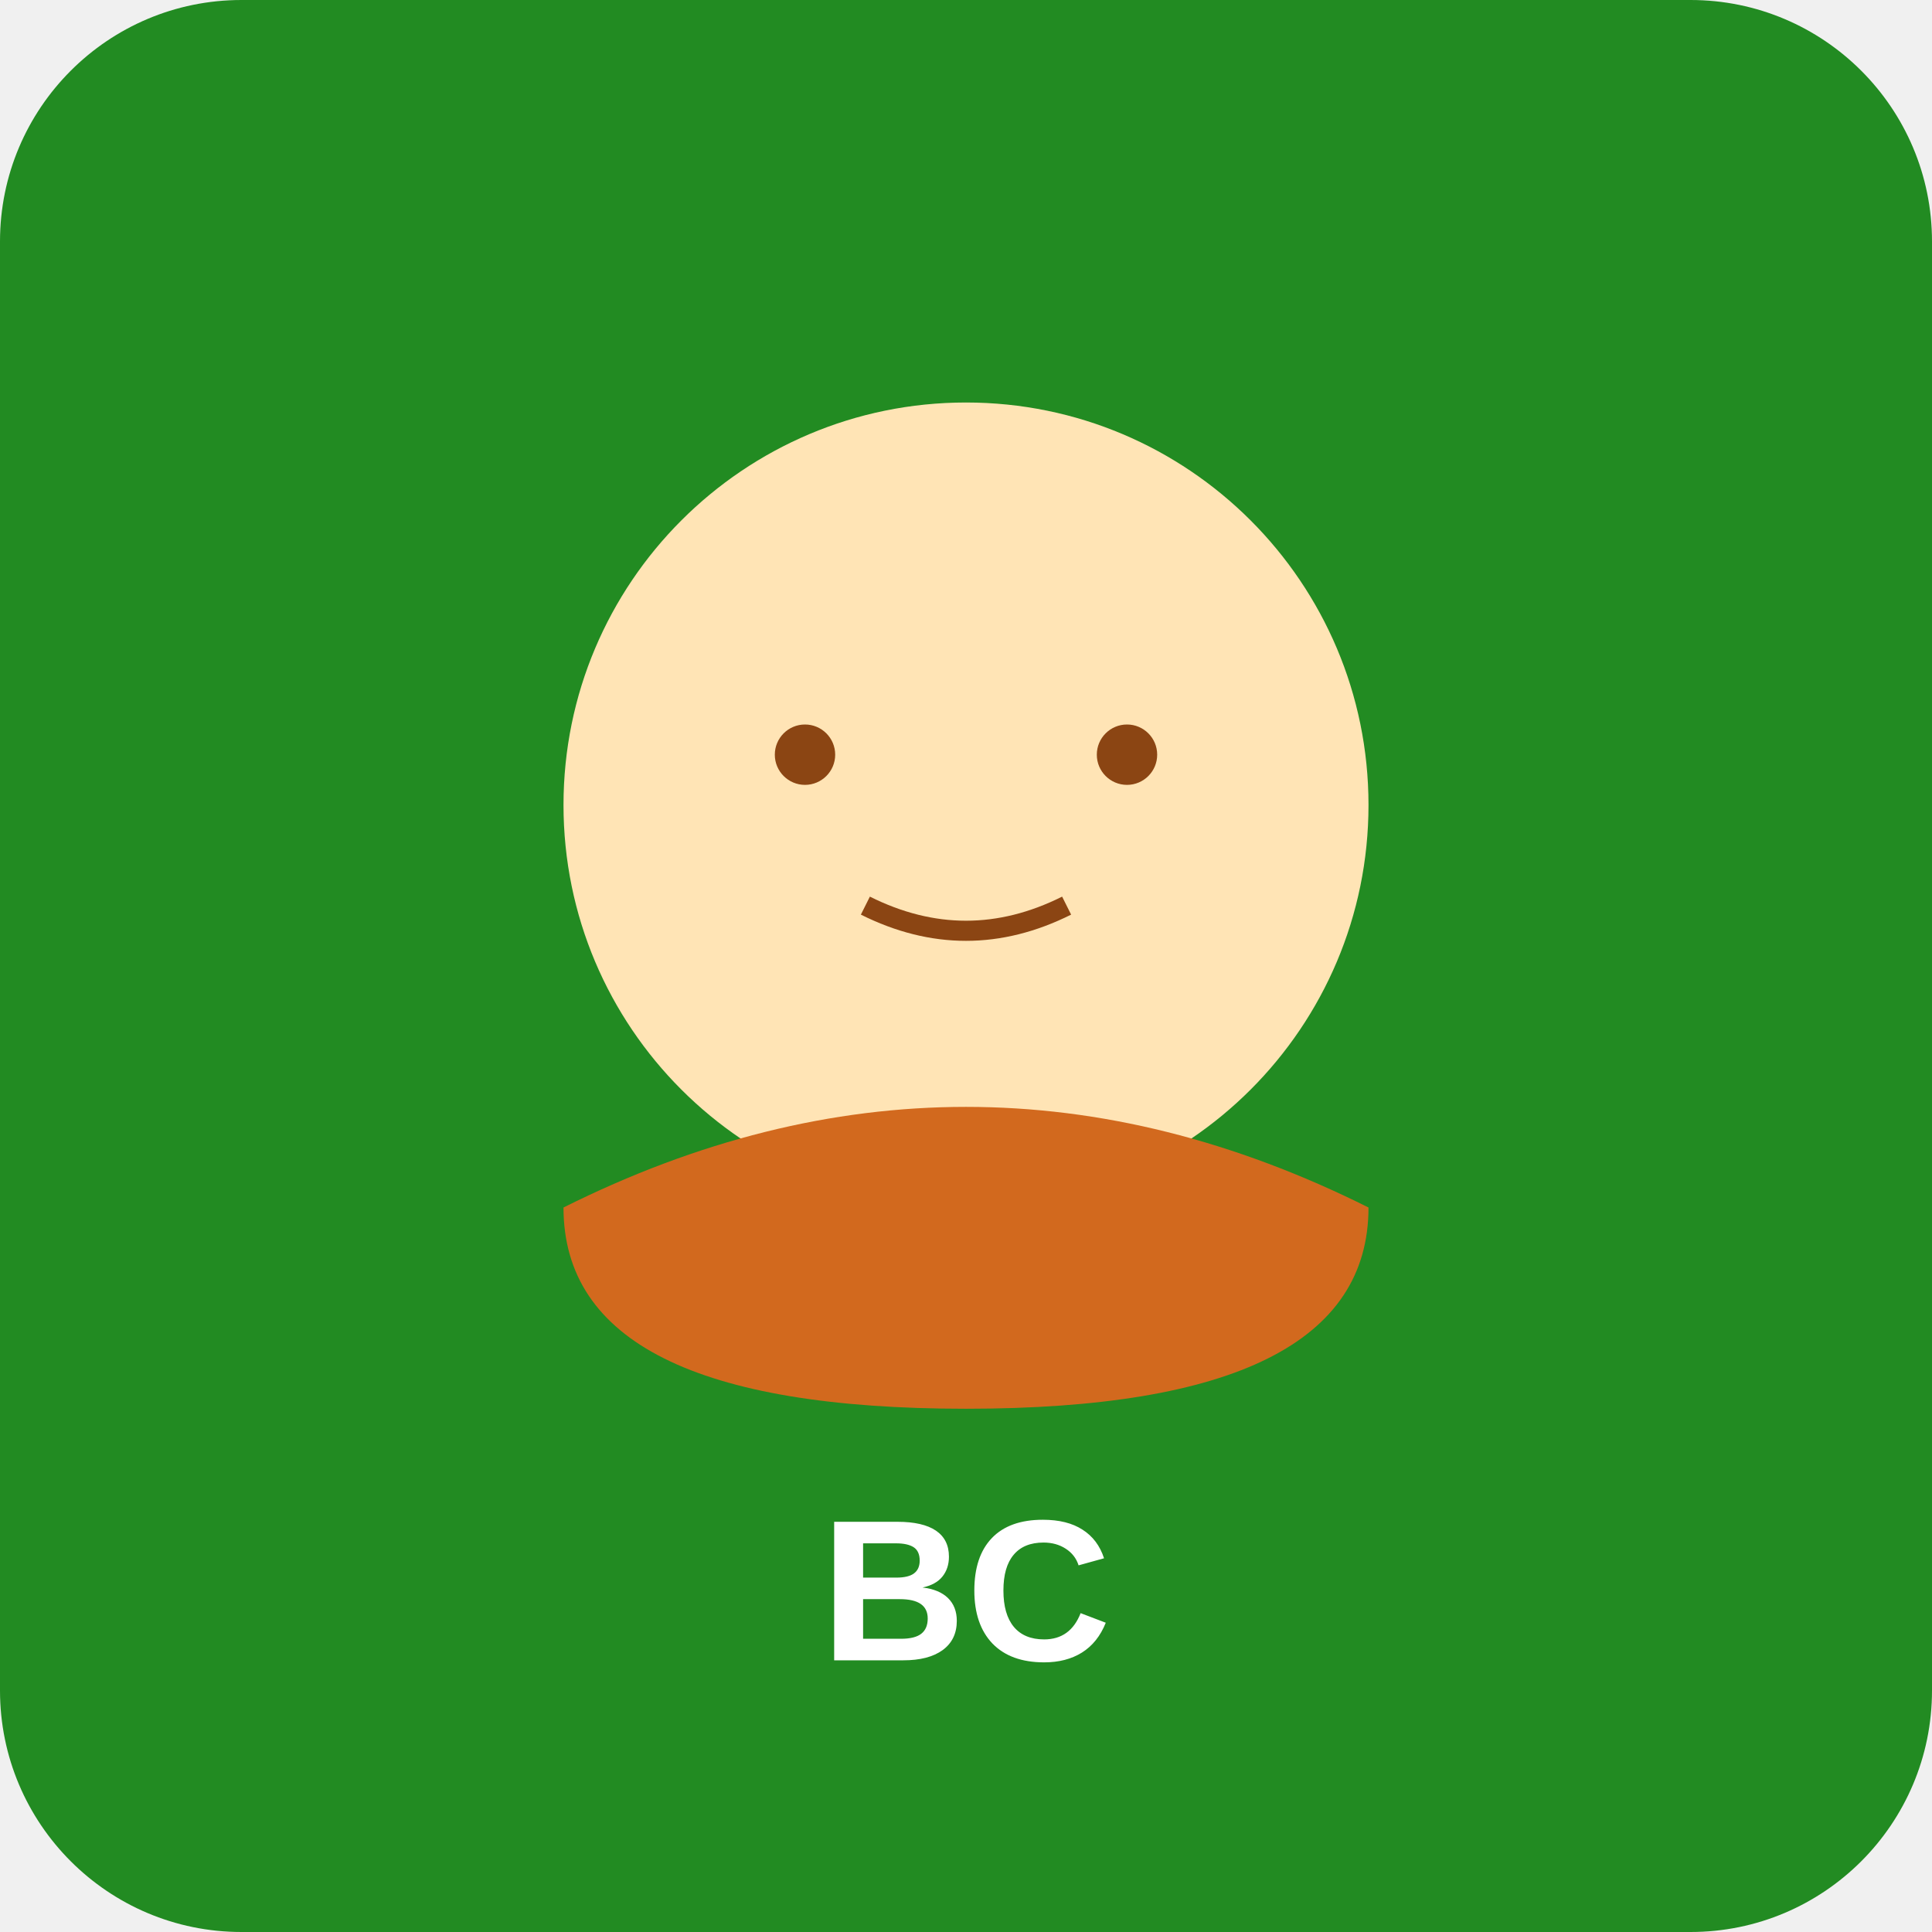
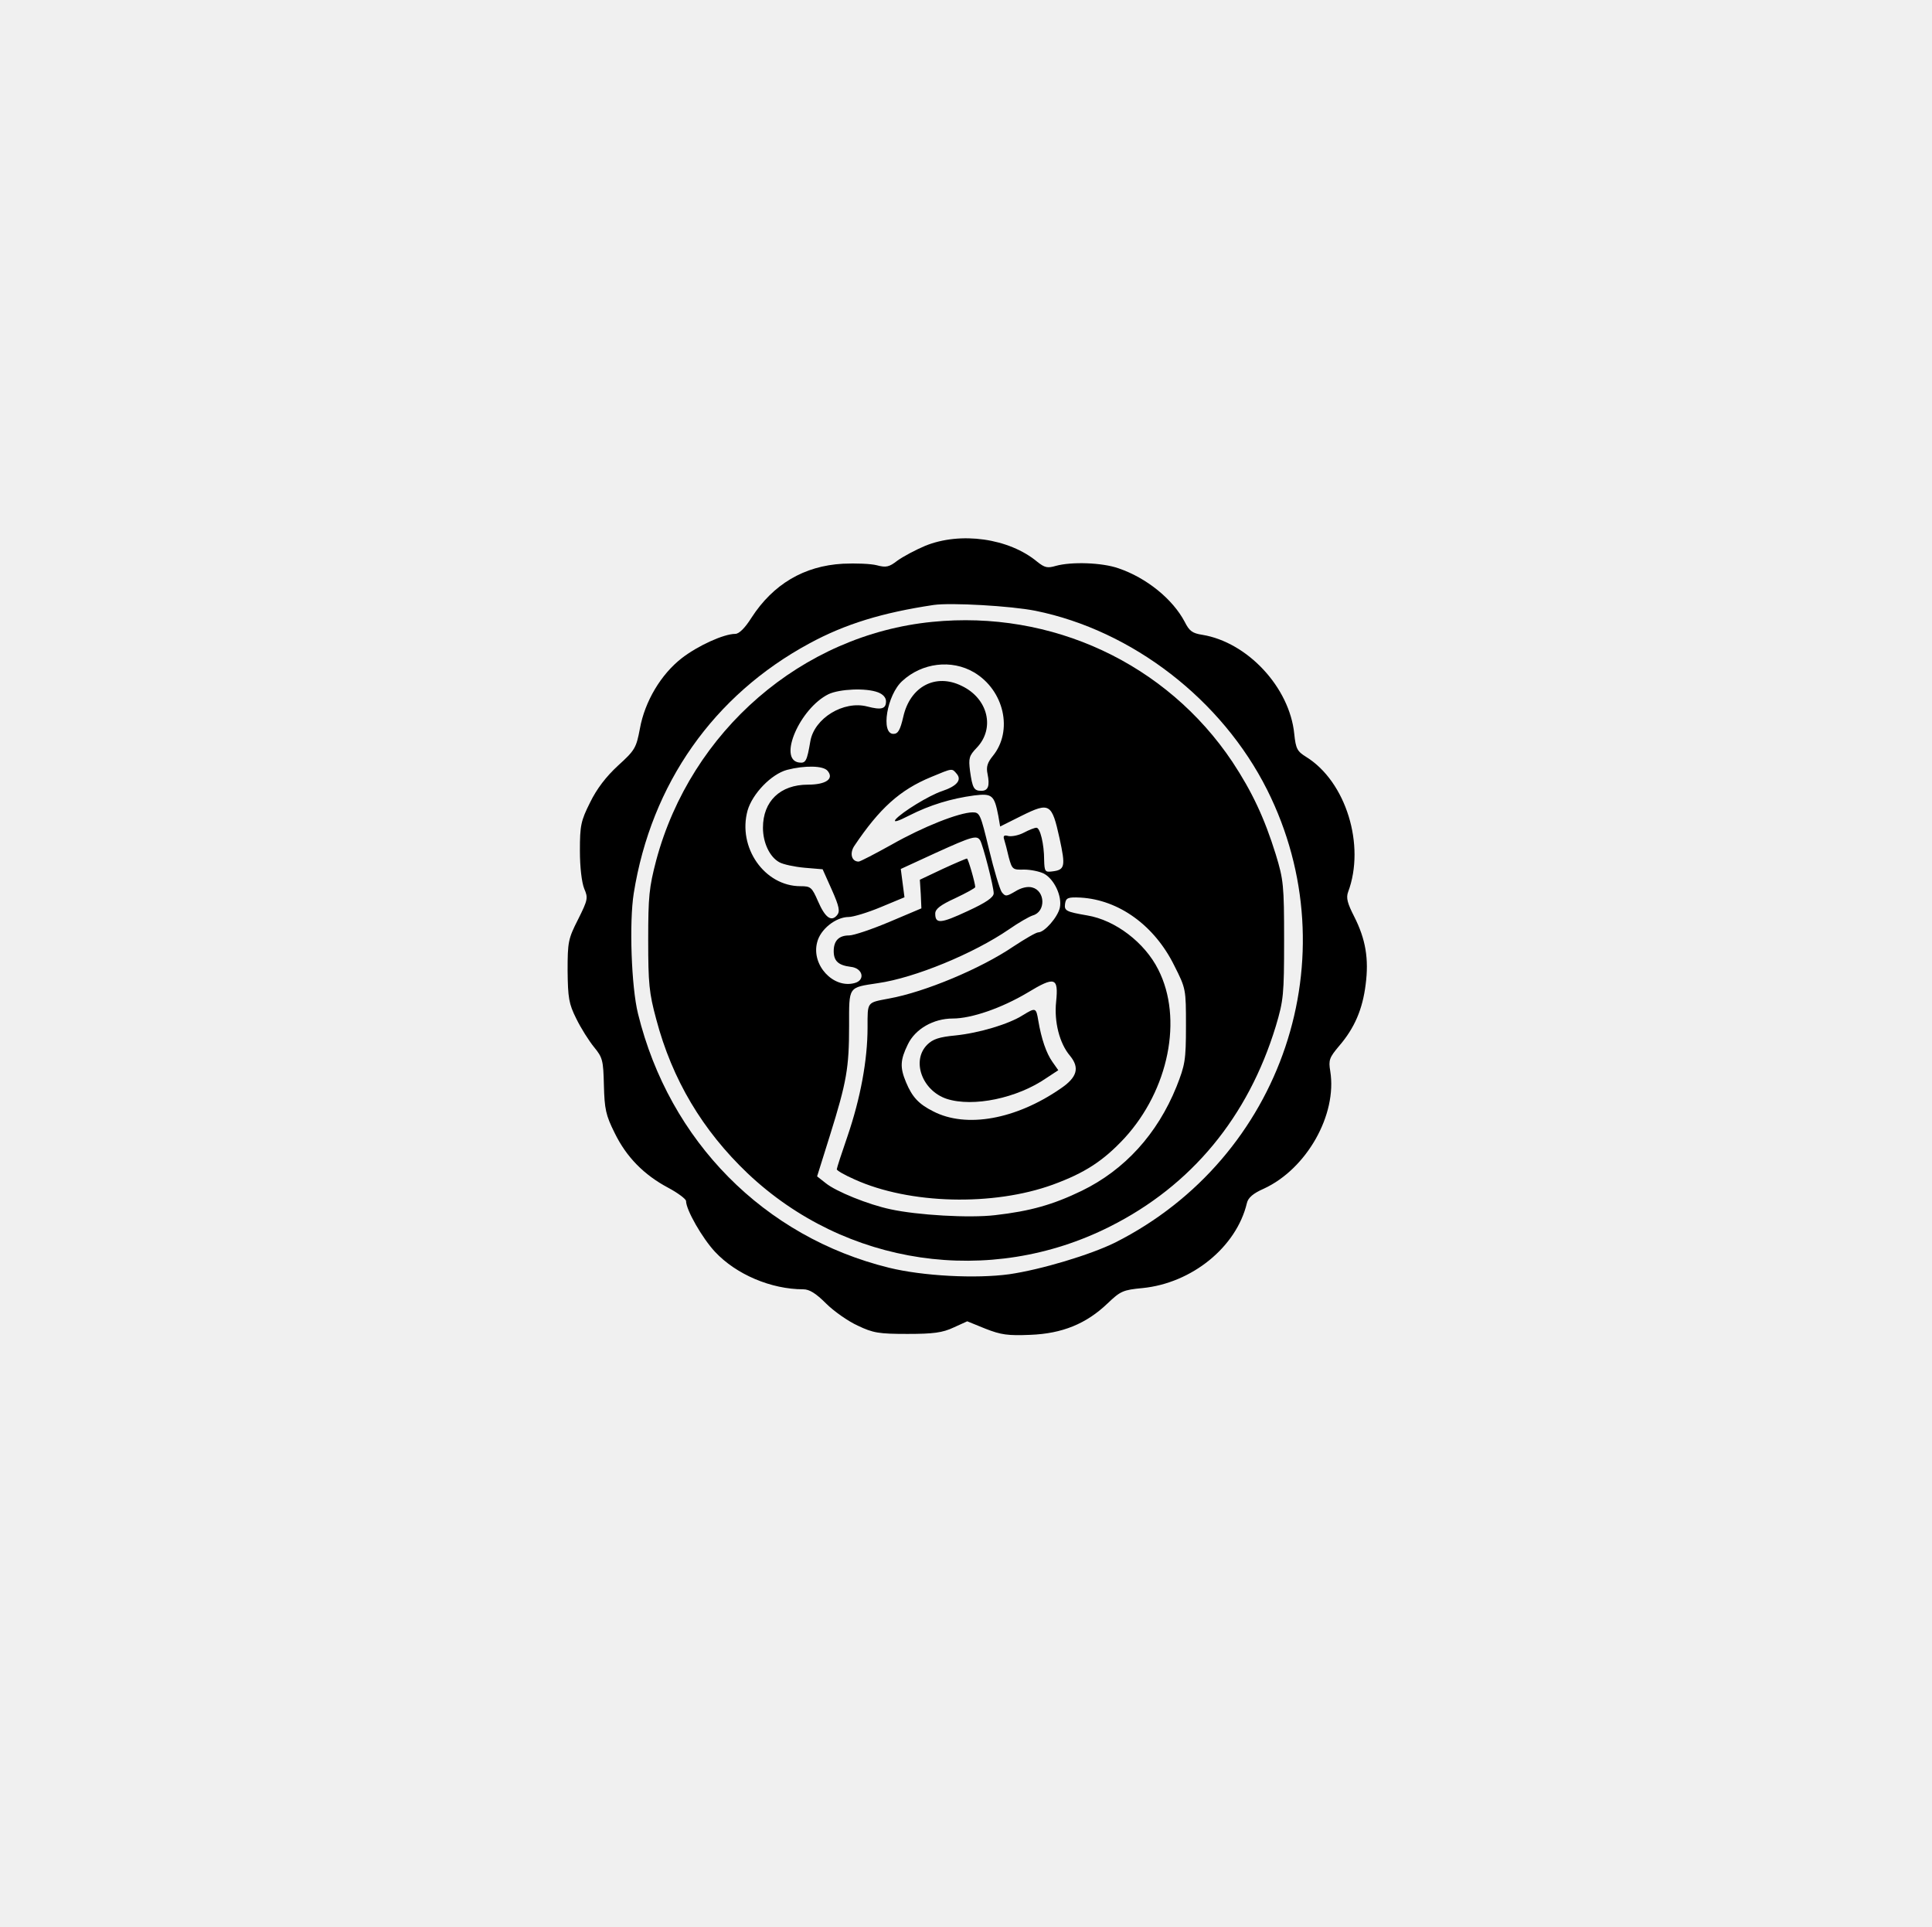
- <svg xmlns="http://www.w3.org/2000/svg" width="192" height="192" viewBox="0 0 192 192">
-   <rect width="192" height="192" fill="#228B22" rx="24" />
-   <circle cx="96" cy="80" r="40" fill="#FFE4B5" />
-   <path d="M56 120 Q96 100 136 120 Q136 140 96 140 Q56 140 56 120" fill="#D2691E" />
-   <circle cx="80" cy="75" r="3" fill="#8B4513" />
-   <circle cx="112" cy="75" r="3" fill="#8B4513" />
-   <path d="M86 90 Q96 95 106 90" stroke="#8B4513" stroke-width="2" fill="none" />
-   <text x="96" y="165" text-anchor="middle" fill="white" font-family="Arial, sans-serif" font-size="20" font-weight="bold">BC</text>
+ <svg xmlns="http://www.w3.org/2000/svg" version="1.0" width="628pt" height="626pt" viewBox="0 0 628 626" preserveAspectRatio="xMidYMid meet">
+   <g transform="translate(0,626) scale(0.1,-0.1)" fill="#000000" stroke="none">
+     <path d="M3007 4486 c-31 -13 -72 -35 -90 -48 -27 -21 -37 -23 -67 -15 -19 5 -69 7 -110 5 -127 -7 -227 -67 -297 -175 -22 -35 -41 -53 -53 -53 -37 0 -121 -38 -174 -79 -67 -52 -120 -140 -136 -229 -12 -63 -16 -70 -71 -120 -39 -36 -69 -75 -91 -120 -30 -60 -33 -75 -33 -157 0 -54 6 -103 14 -123 13 -30 12 -36 -20 -100 -32 -63 -34 -73 -34 -167 1 -88 4 -107 28 -155 15 -31 41 -72 58 -93 28 -34 30 -43 32 -124 2 -77 6 -97 35 -155 38 -78 95 -136 174 -178 32 -17 58 -37 58 -43 0 -29 53 -121 94 -165 69 -74 183 -122 287 -122 20 0 41 -13 74 -46 25 -25 72 -58 103 -72 50 -24 69 -27 162 -27 84 0 114 4 150 21 l44 20 59 -24 c51 -20 73 -23 146 -20 104 4 182 36 251 102 42 40 50 44 114 50 160 16 305 133 339 276 4 18 21 32 55 47 139 64 239 240 216 382 -6 36 -3 44 29 82 50 58 76 119 86 199 11 84 0 148 -37 221 -22 43 -27 61 -20 80 57 152 -7 359 -136 439 -29 18 -34 26 -39 75 -15 151 -152 298 -299 322 -32 5 -42 12 -57 42 -39 74 -124 143 -215 174 -54 19 -153 22 -204 8 -27 -8 -36 -6 -60 13 -92 77 -250 99 -365 52z m359 -211 c315 -64 606 -289 753 -582 271 -541 51 -1196 -494 -1471 -81 -40 -241 -88 -344 -103 -109 -15 -281 -6 -391 21 -406 100 -714 411 -816 825 -22 88 -29 298 -14 392 57 356 260 644 571 812 116 63 237 100 404 125 56 8 251 -3 331 -19z" />
+     <path d="M3030 4239 c-423 -42 -784 -354 -897 -775 -23 -88 -26 -117 -26 -259 0 -141 3 -172 26 -257 52 -197 151 -362 297 -501 318 -301 787 -370 1178 -173 265 133 449 356 539 651 25 84 27 102 27 280 0 178 -2 196 -27 278 -37 119 -77 204 -141 301 -214 320 -587 494 -976 455z m136 -164 c98 -58 128 -190 61 -272 -17 -21 -22 -35 -17 -58 8 -39 2 -55 -20 -55 -24 0 -29 8 -37 65 -5 41 -3 49 22 75 60 63 37 160 -49 201 -85 42 -168 -2 -190 -101 -10 -43 -17 -55 -32 -55 -42 0 -21 127 29 172 64 59 160 71 233 28z m-312 -65 c16 -6 26 -17 26 -29 0 -25 -15 -29 -61 -17 -77 20 -172 -38 -185 -113 -11 -65 -15 -72 -37 -69 -69 10 3 176 96 222 36 17 122 21 161 6z m-164 -255 c22 -26 -5 -45 -64 -45 -90 0 -146 -54 -146 -140 0 -49 22 -95 53 -112 12 -7 49 -15 82 -18 l59 -5 30 -67 c24 -54 27 -70 17 -82 -19 -23 -39 -8 -62 45 -20 46 -24 49 -57 49 -117 0 -205 126 -172 246 16 55 77 118 128 132 58 15 118 14 132 -3z m420 -10 c17 -20 0 -40 -48 -56 -42 -14 -130 -68 -151 -92 -8 -11 8 -6 45 13 67 34 136 55 211 65 58 7 65 1 78 -66 l6 -35 70 35 c91 45 98 40 123 -73 20 -92 18 -103 -24 -108 -23 -3 -25 0 -26 37 0 52 -13 105 -25 105 -6 0 -24 -7 -41 -16 -17 -9 -39 -13 -50 -11 -14 4 -18 1 -14 -11 3 -9 10 -36 15 -58 11 -40 13 -41 50 -40 21 0 50 -6 64 -13 34 -18 60 -74 52 -111 -7 -31 -50 -80 -70 -80 -7 0 -43 -21 -81 -46 -106 -72 -288 -148 -404 -169 -73 -14 -70 -9 -70 -94 0 -106 -23 -230 -65 -353 -19 -55 -35 -104 -35 -108 0 -4 26 -19 58 -33 179 -81 451 -87 644 -17 104 38 164 77 233 151 144 157 191 389 110 548 -44 88 -140 161 -231 176 -69 12 -75 15 -72 38 3 19 9 22 50 20 125 -7 241 -91 305 -221 38 -75 38 -77 38 -196 0 -112 -3 -127 -31 -198 -62 -153 -168 -270 -308 -338 -93 -45 -167 -66 -281 -79 -84 -10 -253 0 -340 19 -72 15 -178 58 -211 85 l-28 22 42 134 c54 173 62 218 62 356 0 129 -4 123 94 138 119 17 311 96 426 175 30 21 65 41 77 45 43 12 41 80 -2 91 -15 4 -36 -1 -55 -13 -29 -17 -32 -17 -44 -2 -6 9 -25 71 -41 138 -28 116 -30 121 -54 121 -44 -1 -159 -46 -263 -105 -54 -30 -102 -55 -107 -55 -23 0 -30 27 -14 51 82 122 148 182 250 224 70 29 67 29 83 10z m76 -216 c9 -15 44 -150 44 -172 0 -13 -24 -30 -85 -58 -88 -41 -105 -42 -105 -8 0 15 17 28 65 50 36 17 65 33 65 36 0 13 -23 93 -27 93 -2 0 -38 -15 -79 -34 l-74 -35 3 -47 2 -46 -104 -44 c-57 -24 -116 -44 -131 -44 -33 0 -50 -17 -50 -51 0 -32 15 -46 55 -51 40 -4 49 -44 12 -53 -69 -18 -140 59 -121 132 10 43 61 83 103 83 14 0 61 14 104 32 l77 32 -6 46 -6 46 113 52 c121 55 134 58 145 41z m247 -524 c-7 -66 11 -136 45 -176 32 -39 24 -70 -31 -107 -145 -100 -306 -129 -413 -74 -48 24 -69 47 -89 95 -20 48 -19 72 6 123 24 50 83 84 146 84 61 0 159 34 243 84 89 54 101 50 93 -29z" />
+     <path d="M3325 2961 c-45 -29 -142 -58 -219 -66 -53 -5 -74 -12 -92 -30 -52 -52 -17 -149 63 -176 86 -28 230 2 325 68 l38 25 -19 27 c-20 28 -36 75 -46 134 -7 43 -9 43 -50 18z" />
+   </g>
</svg>
